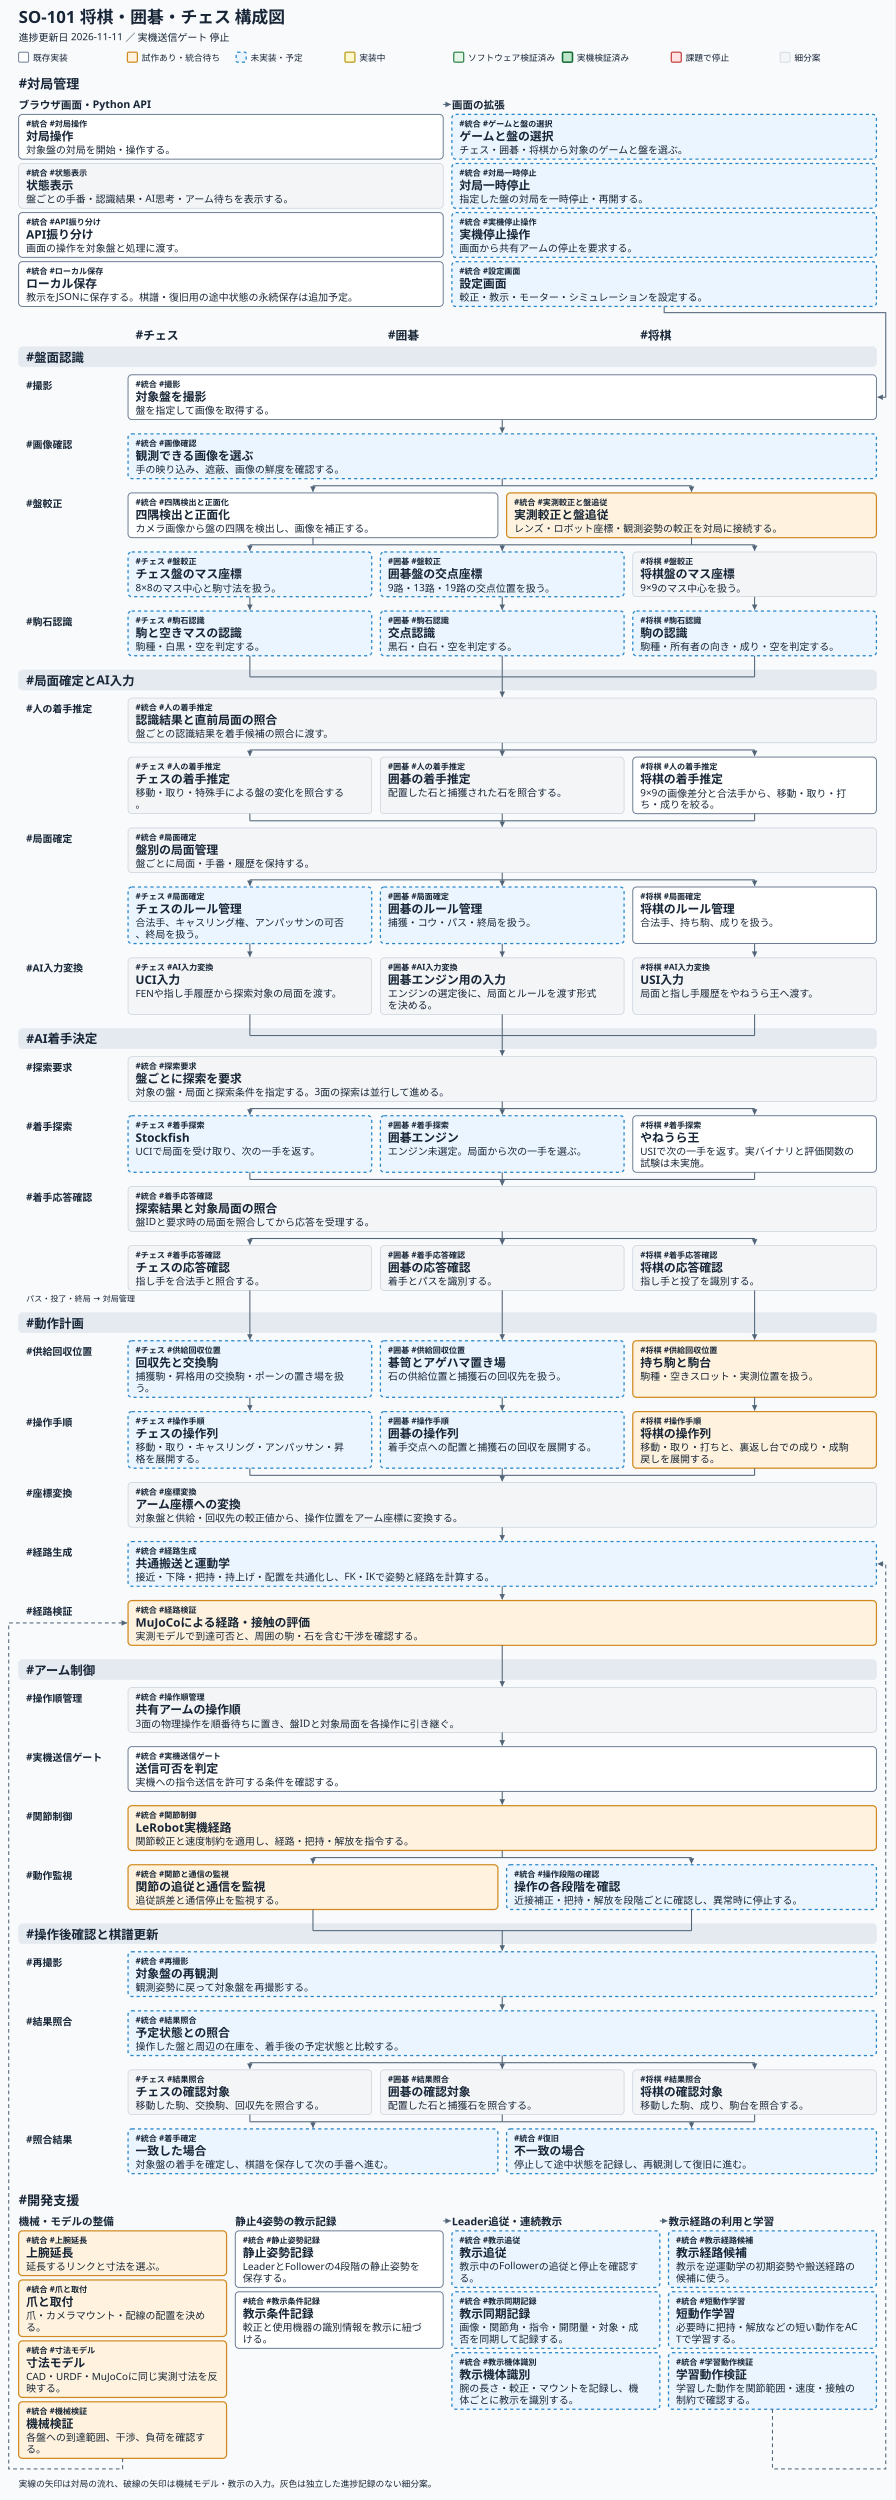
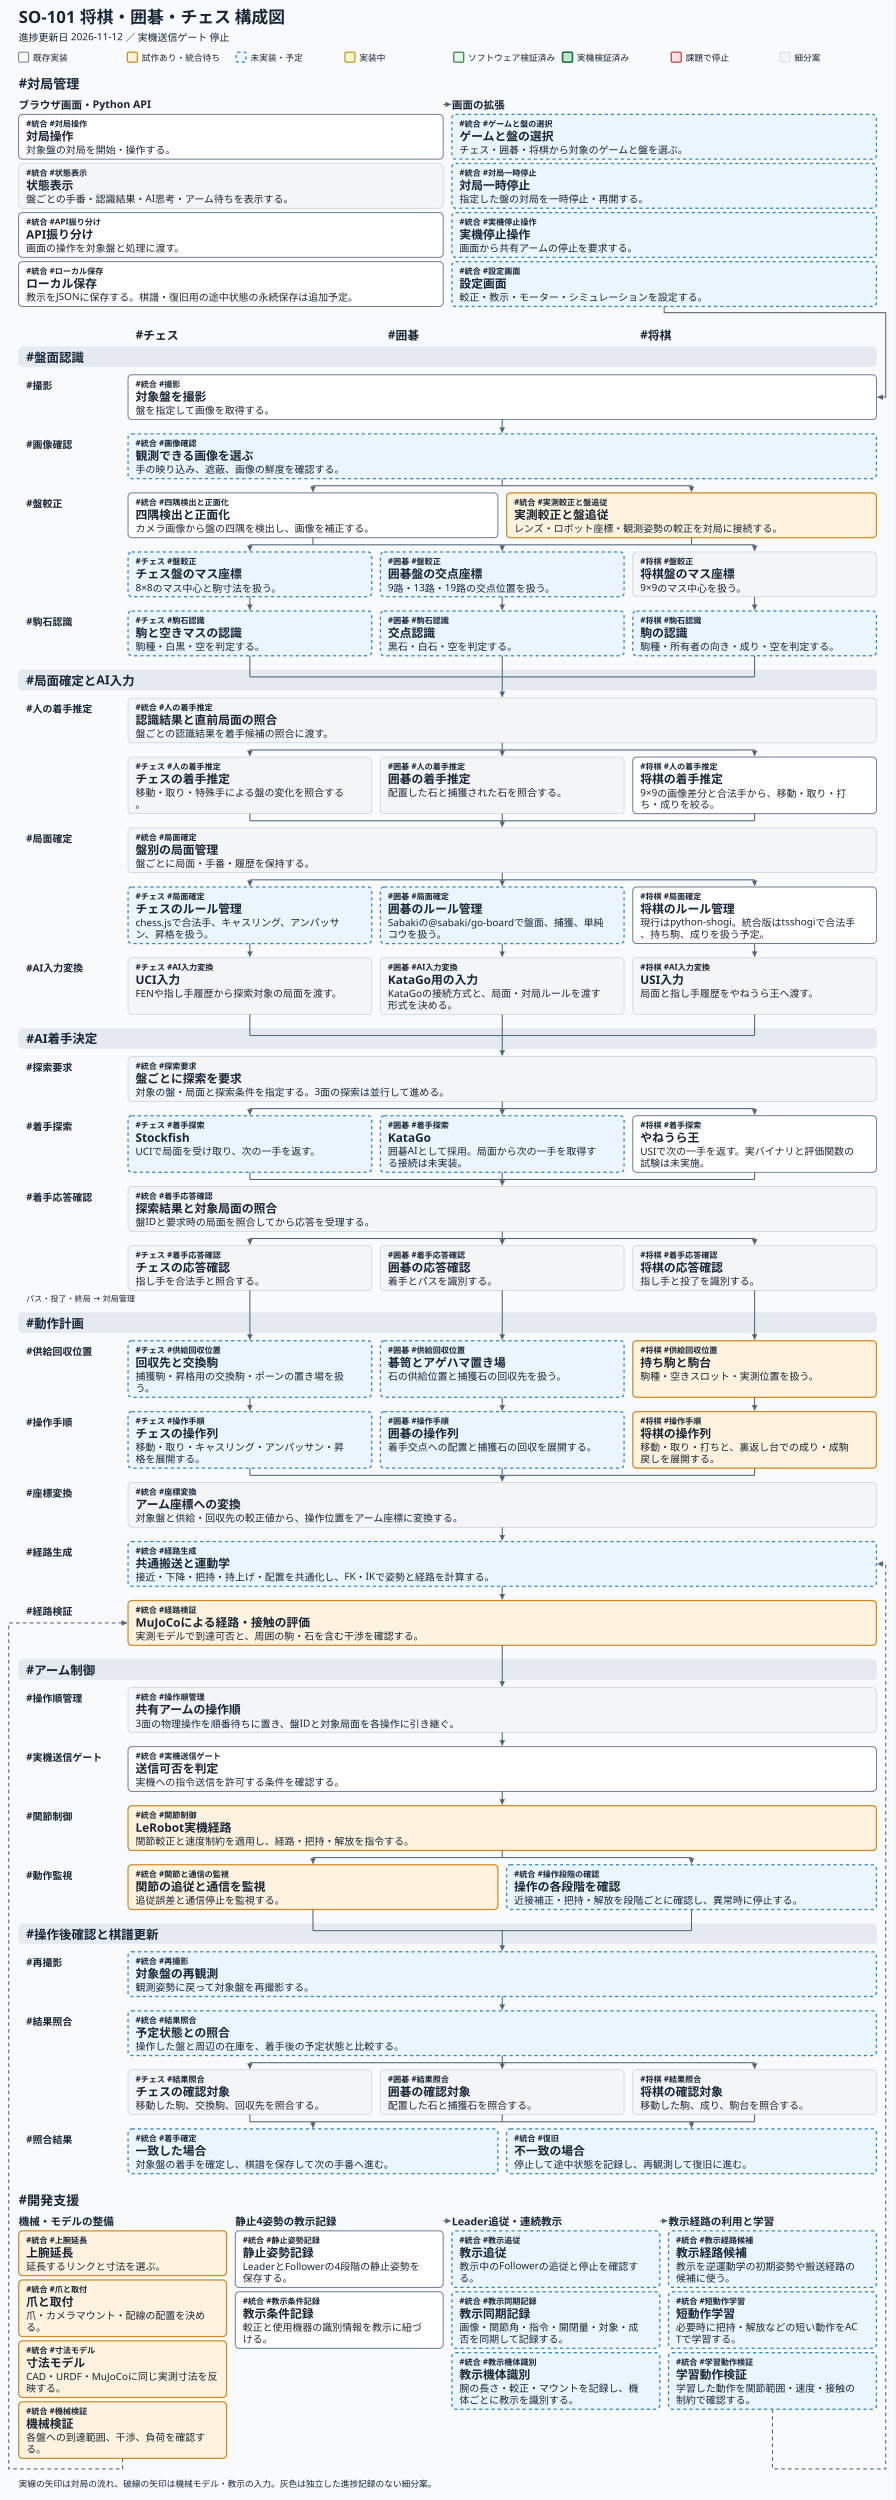
<svg xmlns="http://www.w3.org/2000/svg" viewBox="0 0 1440 4022" role="img" aria-labelledby="diagram-title">
  <rect width="1440" height="4022" fill="#f8fafc" />
  <defs>
    <marker id="arrow" viewBox="0 0 8 8" refX="7.5" refY="4" markerWidth="9" markerHeight="9" orient="auto" markerUnits="userSpaceOnUse">
      <path d="M 0 0 L 8 4 L 0 8 Z" fill="#526578" />
    </marker>
  </defs>
  <g font-family="sans-serif" fill="#172536">
    <text x="30" y="37" font-size="27" font-weight="700">SO-101 将棋・囲碁・チェス 構成図</text>
-     <text x="30" y="66" font-size="16" font-weight="400">進捗更新日 2026-11-11 ／ 実機送信ゲート 停止</text>
+     <text x="30" y="66" font-size="16" font-weight="400">進捗更新日 2026-11-12 ／ 実機送信ゲート 停止</text>
    <rect x="30" y="84" width="16" height="16" rx="2" fill="#ffffff" stroke="#64748b" stroke-width="1.5" />
    <text x="53" y="98" font-size="14" font-weight="400">既存実装</text>
    <rect x="205" y="84" width="16" height="16" rx="2" fill="#fff3df" stroke="#d18a21" stroke-width="2" />
    <text x="228" y="98" font-size="14" font-weight="400">試作あり・統合待ち</text>
    <rect x="380" y="84" width="16" height="16" rx="2" fill="#eaf5ff" stroke="#2684c7" stroke-width="2" stroke-dasharray="5 5" />
    <text x="403" y="98" font-size="14" font-weight="400">未実装・予定</text>
    <rect x="555" y="84" width="16" height="16" rx="2" fill="#fff8cc" stroke="#b89b18" stroke-width="2" />
    <text x="578" y="98" font-size="14" font-weight="400">実装中</text>
    <rect x="730" y="84" width="16" height="16" rx="2" fill="#e3f6e8" stroke="#33844a" stroke-width="2" />
    <text x="753" y="98" font-size="14" font-weight="400">ソフトウェア検証済み</text>
    <rect x="905" y="84" width="16" height="16" rx="2" fill="#bce8c9" stroke="#146b36" stroke-width="2.5" />
    <text x="928" y="98" font-size="14" font-weight="400">実機検証済み</text>
    <rect x="1080" y="84" width="16" height="16" rx="2" fill="#ffe2e2" stroke="#c34141" stroke-width="2" />
    <text x="1103" y="98" font-size="14" font-weight="400">課題で停止</text>
    <rect x="1255" y="84" width="16" height="16" rx="2" fill="#f3f5f7" stroke="#c2ccd6" stroke-width="1" />
    <text x="1278" y="98" font-size="14" font-weight="400">細分案</text>
    <text x="30" y="141" font-size="21" font-weight="700">#対局管理</text>
    <text x="30.0" y="175" font-size="17" font-weight="650">ブラウザ画面・Python API</text>
    <g data-tags="#統合 #対局管理 #対局操作" data-status="implemented">
      <rect x="30.0" y="184" width="683.0" height="72" rx="6" fill="#ffffff" stroke="#64748b" stroke-width="1.5" />
      <text x="42.0" y="203" font-size="13" font-weight="600">#統合 #対局操作</text>
      <text x="42.0" y="226" font-size="19" font-weight="600">対局操作</text>
      <text x="42.0" y="247" font-size="16" font-weight="400">対象盤の対局を開始・操作する。</text>
    </g>
    <g data-tags="#統合 #対局管理 #状態表示" data-status="review">
      <rect x="30.0" y="263" width="683.0" height="72" rx="6" fill="#f3f5f7" stroke="#c2ccd6" stroke-width="1" />
      <text x="42.0" y="282" font-size="13" font-weight="600">#統合 #状態表示</text>
      <text x="42.0" y="305" font-size="19" font-weight="600">状態表示</text>
      <text x="42.0" y="326" font-size="16" font-weight="400">盤ごとの手番・認識結果・AI思考・アーム待ちを表示する。</text>
    </g>
    <g data-tags="#統合 #対局管理 #API振り分け" data-status="implemented">
      <rect x="30.0" y="342" width="683.0" height="72" rx="6" fill="#ffffff" stroke="#64748b" stroke-width="1.5" />
      <text x="42.0" y="361" font-size="13" font-weight="600">#統合 #API振り分け</text>
      <text x="42.0" y="384" font-size="19" font-weight="600">API振り分け</text>
      <text x="42.0" y="405" font-size="16" font-weight="400">画面の操作を対象盤と処理に渡す。</text>
    </g>
    <g data-tags="#統合 #対局管理 #ローカル保存" data-status="implemented">
      <rect x="30.0" y="421" width="683.0" height="72" rx="6" fill="#ffffff" stroke="#64748b" stroke-width="1.5" />
      <text x="42.0" y="440" font-size="13" font-weight="600">#統合 #ローカル保存</text>
      <text x="42.0" y="463" font-size="19" font-weight="600">ローカル保存</text>
      <text x="42.0" y="484" font-size="16" font-weight="400">教示をJSONに保存する。棋譜・復旧用の途中状態の永続保存は追加予定。</text>
    </g>
    <text x="727.0" y="175" font-size="17" font-weight="650">画面の拡張</text>
    <g data-tags="#統合 #対局管理 #ゲームと盤の選択" data-status="planned">
      <rect x="727.0" y="184" width="683.0" height="72" rx="6" fill="#eaf5ff" stroke="#2684c7" stroke-width="2" stroke-dasharray="5 5" />
      <text x="739.0" y="203" font-size="13" font-weight="600">#統合 #ゲームと盤の選択</text>
      <text x="739.0" y="226" font-size="19" font-weight="600">ゲームと盤の選択</text>
      <text x="739.0" y="247" font-size="16" font-weight="400">チェス・囲碁・将棋から対象のゲームと盤を選ぶ。</text>
    </g>
    <g data-tags="#統合 #対局管理 #対局一時停止" data-status="planned">
      <rect x="727.0" y="263" width="683.0" height="72" rx="6" fill="#eaf5ff" stroke="#2684c7" stroke-width="2" stroke-dasharray="5 5" />
      <text x="739.0" y="282" font-size="13" font-weight="600">#統合 #対局一時停止</text>
      <text x="739.0" y="305" font-size="19" font-weight="600">対局一時停止</text>
      <text x="739.0" y="326" font-size="16" font-weight="400">指定した盤の対局を一時停止・再開する。</text>
    </g>
    <g data-tags="#統合 #対局管理 #実機停止操作" data-status="planned">
      <rect x="727.0" y="342" width="683.0" height="72" rx="6" fill="#eaf5ff" stroke="#2684c7" stroke-width="2" stroke-dasharray="5 5" />
      <text x="739.0" y="361" font-size="13" font-weight="600">#統合 #実機停止操作</text>
      <text x="739.0" y="384" font-size="19" font-weight="600">実機停止操作</text>
      <text x="739.0" y="405" font-size="16" font-weight="400">画面から共有アームの停止を要求する。</text>
    </g>
    <g data-tags="#統合 #対局管理 #設定画面" data-status="planned">
      <rect x="727.0" y="421" width="683.0" height="72" rx="6" fill="#eaf5ff" stroke="#2684c7" stroke-width="2" stroke-dasharray="5 5" />
      <text x="739.0" y="440" font-size="13" font-weight="600">#統合 #設定画面</text>
      <text x="739.0" y="463" font-size="19" font-weight="600">設定画面</text>
      <text x="739.0" y="484" font-size="16" font-weight="400">較正・教示・モーター・シミュレーションを設定する。</text>
    </g>
    <text x="218.0" y="545" font-size="19" font-weight="700">#チェス</text>
    <text x="624.0" y="545" font-size="19" font-weight="700">#囲碁</text>
    <text x="1030.0" y="545" font-size="19" font-weight="700">#将棋</text>
    <rect x="30" y="558" width="1380" height="32" rx="6" fill="#e4eaf0" stroke="#e4eaf0" stroke-width="1" />
    <text x="42" y="581" font-size="20" font-weight="700">#盤面認識</text>
    <text x="42" y="625" font-size="16" font-weight="600">#撮影</text>
    <g data-tags="#統合 #盤面認識 #撮影" data-status="implemented">
      <rect x="206.0" y="603" width="1204.0" height="72" rx="6" fill="#ffffff" stroke="#64748b" stroke-width="1.5" />
      <text x="218.0" y="622" font-size="13" font-weight="600">#統合 #撮影</text>
      <text x="218.0" y="645" font-size="19" font-weight="600">対象盤を撮影</text>
      <text x="218.0" y="666" font-size="16" font-weight="400">盤を指定して画像を取得する。</text>
    </g>
    <text x="42" y="720" font-size="16" font-weight="600">#画像確認</text>
    <g data-tags="#統合 #盤面認識 #画像確認" data-status="planned">
      <rect x="206.0" y="698" width="1204.0" height="72" rx="6" fill="#eaf5ff" stroke="#2684c7" stroke-width="2" stroke-dasharray="5 5" />
      <text x="218.0" y="717" font-size="13" font-weight="600">#統合 #画像確認</text>
      <text x="218.0" y="740" font-size="19" font-weight="600">観測できる画像を選ぶ</text>
      <text x="218.0" y="761" font-size="16" font-weight="400">手の映り込み、遮蔽、画像の鮮度を確認する。</text>
    </g>
    <text x="42" y="815" font-size="16" font-weight="600">#盤較正</text>
    <g data-tags="#統合 #盤面認識 #四隅検出と正面化" data-status="implemented">
      <rect x="206.0" y="793" width="595.0" height="72" rx="6" fill="#ffffff" stroke="#64748b" stroke-width="1.5" />
      <text x="218.0" y="812" font-size="13" font-weight="600">#統合 #四隅検出と正面化</text>
      <text x="218.0" y="835" font-size="19" font-weight="600">四隅検出と正面化</text>
      <text x="218.0" y="856" font-size="16" font-weight="400">カメラ画像から盤の四隅を検出し、画像を補正する。</text>
    </g>
    <g data-tags="#統合 #盤面認識 #実測較正と盤追従" data-status="prototype_unintegrated">
      <rect x="815.0" y="793" width="595.0" height="72" rx="6" fill="#fff3df" stroke="#d18a21" stroke-width="2" />
      <text x="827.0" y="812" font-size="13" font-weight="600">#統合 #実測較正と盤追従</text>
      <text x="827.0" y="835" font-size="19" font-weight="600">実測較正と盤追従</text>
      <text x="827.0" y="856" font-size="16" font-weight="400">レンズ・ロボット座標・観測姿勢の較正を対局に接続する。</text>
    </g>
    <g data-tags="#チェス #盤面認識 #盤較正" data-status="planned">
      <rect x="206.0" y="888" width="392.0" height="72" rx="6" fill="#eaf5ff" stroke="#2684c7" stroke-width="2" stroke-dasharray="5 5" />
      <text x="218.0" y="907" font-size="13" font-weight="600">#チェス #盤較正</text>
      <text x="218.0" y="930" font-size="19" font-weight="600">チェス盤のマス座標</text>
      <text x="218.0" y="951" font-size="16" font-weight="400">8×8のマス中心と駒寸法を扱う。</text>
    </g>
    <g data-tags="#囲碁 #盤面認識 #盤較正" data-status="planned">
      <rect x="612.0" y="888" width="392.0" height="72" rx="6" fill="#eaf5ff" stroke="#2684c7" stroke-width="2" stroke-dasharray="5 5" />
      <text x="624.0" y="907" font-size="13" font-weight="600">#囲碁 #盤較正</text>
      <text x="624.0" y="930" font-size="19" font-weight="600">囲碁盤の交点座標</text>
      <text x="624.0" y="951" font-size="16" font-weight="400">9路・13路・19路の交点位置を扱う。</text>
    </g>
    <g data-tags="#将棋 #盤面認識 #盤較正" data-status="review">
      <rect x="1018.0" y="888" width="392.0" height="72" rx="6" fill="#f3f5f7" stroke="#c2ccd6" stroke-width="1" />
      <text x="1030.0" y="907" font-size="13" font-weight="600">#将棋 #盤較正</text>
      <text x="1030.0" y="930" font-size="19" font-weight="600">将棋盤のマス座標</text>
      <text x="1030.0" y="951" font-size="16" font-weight="400">9×9のマス中心を扱う。</text>
    </g>
    <text x="42" y="1005" font-size="16" font-weight="600">#駒石認識</text>
    <g data-tags="#チェス #盤面認識 #駒石認識" data-status="planned">
      <rect x="206.0" y="983" width="392.0" height="72" rx="6" fill="#eaf5ff" stroke="#2684c7" stroke-width="2" stroke-dasharray="5 5" />
      <text x="218.0" y="1002" font-size="13" font-weight="600">#チェス #駒石認識</text>
      <text x="218.0" y="1025" font-size="19" font-weight="600">駒と空きマスの認識</text>
      <text x="218.0" y="1046" font-size="16" font-weight="400">駒種・白黒・空を判定する。</text>
    </g>
    <g data-tags="#囲碁 #盤面認識 #駒石認識" data-status="planned">
      <rect x="612.0" y="983" width="392.0" height="72" rx="6" fill="#eaf5ff" stroke="#2684c7" stroke-width="2" stroke-dasharray="5 5" />
      <text x="624.0" y="1002" font-size="13" font-weight="600">#囲碁 #駒石認識</text>
      <text x="624.0" y="1025" font-size="19" font-weight="600">交点認識</text>
      <text x="624.0" y="1046" font-size="16" font-weight="400">黒石・白石・空を判定する。</text>
    </g>
    <g data-tags="#将棋 #盤面認識 #駒石認識" data-status="planned">
      <rect x="1018.0" y="983" width="392.0" height="72" rx="6" fill="#eaf5ff" stroke="#2684c7" stroke-width="2" stroke-dasharray="5 5" />
      <text x="1030.0" y="1002" font-size="13" font-weight="600">#将棋 #駒石認識</text>
      <text x="1030.0" y="1025" font-size="19" font-weight="600">駒の認識</text>
      <text x="1030.0" y="1046" font-size="16" font-weight="400">駒種・所有者の向き・成り・空を判定する。</text>
    </g>
    <rect x="30" y="1078" width="1380" height="32" rx="6" fill="#e4eaf0" stroke="#e4eaf0" stroke-width="1" />
    <text x="42" y="1101" font-size="20" font-weight="700">#局面確定とAI入力</text>
    <text x="42" y="1145" font-size="16" font-weight="600">#人の着手推定</text>
    <g data-tags="#統合 #局面確定とAI入力 #人の着手推定" data-status="review">
      <rect x="206.0" y="1123" width="1204.0" height="72" rx="6" fill="#f3f5f7" stroke="#c2ccd6" stroke-width="1" />
      <text x="218.0" y="1142" font-size="13" font-weight="600">#統合 #人の着手推定</text>
      <text x="218.0" y="1165" font-size="19" font-weight="600">認識結果と直前局面の照合</text>
      <text x="218.0" y="1186" font-size="16" font-weight="400">盤ごとの認識結果を着手候補の照合に渡す。</text>
    </g>
    <g data-tags="#チェス #局面確定とAI入力 #人の着手推定" data-status="review">
      <rect x="206.0" y="1218" width="392.0" height="91" rx="6" fill="#f3f5f7" stroke="#c2ccd6" stroke-width="1" />
      <text x="218.0" y="1237" font-size="13" font-weight="600">#チェス #人の着手推定</text>
      <text x="218.0" y="1260" font-size="19" font-weight="600">チェスの着手推定</text>
      <text x="218.0" y="1281" font-size="16" font-weight="400">移動・取り・特殊手による盤の変化を照合する</text>
      <text x="218.0" y="1300" font-size="16" font-weight="400">。</text>
    </g>
    <g data-tags="#囲碁 #局面確定とAI入力 #人の着手推定" data-status="review">
      <rect x="612.0" y="1218" width="392.0" height="91" rx="6" fill="#f3f5f7" stroke="#c2ccd6" stroke-width="1" />
      <text x="624.0" y="1237" font-size="13" font-weight="600">#囲碁 #人の着手推定</text>
      <text x="624.0" y="1260" font-size="19" font-weight="600">囲碁の着手推定</text>
      <text x="624.0" y="1281" font-size="16" font-weight="400">配置した石と捕獲された石を照合する。</text>
    </g>
    <g data-tags="#将棋 #局面確定とAI入力 #人の着手推定" data-status="implemented">
      <rect x="1018.0" y="1218" width="392.0" height="91" rx="6" fill="#ffffff" stroke="#64748b" stroke-width="1.5" />
      <text x="1030.0" y="1237" font-size="13" font-weight="600">#将棋 #人の着手推定</text>
      <text x="1030.0" y="1260" font-size="19" font-weight="600">将棋の着手推定</text>
      <text x="1030.0" y="1281" font-size="16" font-weight="400">9×9の画像差分と合法手から、移動・取り・打</text>
      <text x="1030.0" y="1300" font-size="16" font-weight="400">ち・成りを絞る。</text>
    </g>
    <text x="42" y="1354" font-size="16" font-weight="600">#局面確定</text>
    <g data-tags="#統合 #局面確定とAI入力 #局面確定" data-status="review">
      <rect x="206.0" y="1332" width="1204.0" height="72" rx="6" fill="#f3f5f7" stroke="#c2ccd6" stroke-width="1" />
      <text x="218.0" y="1351" font-size="13" font-weight="600">#統合 #局面確定</text>
      <text x="218.0" y="1374" font-size="19" font-weight="600">盤別の局面管理</text>
      <text x="218.0" y="1395" font-size="16" font-weight="400">盤ごとに局面・手番・履歴を保持する。</text>
    </g>
    <g data-tags="#チェス #局面確定とAI入力 #局面確定" data-status="planned">
      <rect x="206.0" y="1427" width="392.0" height="91" rx="6" fill="#eaf5ff" stroke="#2684c7" stroke-width="2" stroke-dasharray="5 5" />
      <text x="218.0" y="1446" font-size="13" font-weight="600">#チェス #局面確定</text>
      <text x="218.0" y="1469" font-size="19" font-weight="600">チェスのルール管理</text>
-       <text x="218.0" y="1490" font-size="16" font-weight="400">合法手、キャスリング権、アンパッサンの可否</text>
-       <text x="218.0" y="1509" font-size="16" font-weight="400">、終局を扱う。</text>
+       <text x="218.0" y="1490" font-size="16" font-weight="400">chess.jsで合法手、キャスリング、アンパッサ</text>
+       <text x="218.0" y="1509" font-size="16" font-weight="400">ン、昇格を扱う。</text>
    </g>
    <g data-tags="#囲碁 #局面確定とAI入力 #局面確定" data-status="planned">
      <rect x="612.0" y="1427" width="392.0" height="91" rx="6" fill="#eaf5ff" stroke="#2684c7" stroke-width="2" stroke-dasharray="5 5" />
      <text x="624.0" y="1446" font-size="13" font-weight="600">#囲碁 #局面確定</text>
      <text x="624.0" y="1469" font-size="19" font-weight="600">囲碁のルール管理</text>
-       <text x="624.0" y="1490" font-size="16" font-weight="400">捕獲・コウ・パス・終局を扱う。</text>
+       <text x="624.0" y="1490" font-size="16" font-weight="400">Sabakiの@sabaki/go-boardで盤面、捕獲、単純</text>
+       <text x="624.0" y="1509" font-size="16" font-weight="400">コウを扱う。</text>
    </g>
    <g data-tags="#将棋 #局面確定とAI入力 #局面確定" data-status="implemented">
      <rect x="1018.0" y="1427" width="392.0" height="91" rx="6" fill="#ffffff" stroke="#64748b" stroke-width="1.5" />
      <text x="1030.0" y="1446" font-size="13" font-weight="600">#将棋 #局面確定</text>
      <text x="1030.0" y="1469" font-size="19" font-weight="600">将棋のルール管理</text>
-       <text x="1030.0" y="1490" font-size="16" font-weight="400">合法手、持ち駒、成りを扱う。</text>
+       <text x="1030.0" y="1490" font-size="16" font-weight="400">現行はpython-shogi。統合版はtsshogiで合法手</text>
+       <text x="1030.0" y="1509" font-size="16" font-weight="400">、持ち駒、成りを扱う予定。</text>
    </g>
    <text x="42" y="1563" font-size="16" font-weight="600">#AI入力変換</text>
    <g data-tags="#チェス #局面確定とAI入力 #AI入力変換" data-status="review">
      <rect x="206.0" y="1541" width="392.0" height="91" rx="6" fill="#f3f5f7" stroke="#c2ccd6" stroke-width="1" />
      <text x="218.0" y="1560" font-size="13" font-weight="600">#チェス #AI入力変換</text>
      <text x="218.0" y="1583" font-size="19" font-weight="600">UCI入力</text>
      <text x="218.0" y="1604" font-size="16" font-weight="400">FENや指し手履歴から探索対象の局面を渡す。</text>
    </g>
    <g data-tags="#囲碁 #局面確定とAI入力 #AI入力変換" data-status="review">
      <rect x="612.0" y="1541" width="392.0" height="91" rx="6" fill="#f3f5f7" stroke="#c2ccd6" stroke-width="1" />
      <text x="624.0" y="1560" font-size="13" font-weight="600">#囲碁 #AI入力変換</text>
-       <text x="624.0" y="1583" font-size="19" font-weight="600">囲碁エンジン用の入力</text>
-       <text x="624.0" y="1604" font-size="16" font-weight="400">エンジンの選定後に、局面とルールを渡す形式</text>
-       <text x="624.0" y="1623" font-size="16" font-weight="400">を決める。</text>
+       <text x="624.0" y="1583" font-size="19" font-weight="600">KataGo用の入力</text>
+       <text x="624.0" y="1604" font-size="16" font-weight="400">KataGoの接続方式と、局面・対局ルールを渡す</text>
+       <text x="624.0" y="1623" font-size="16" font-weight="400">形式を決める。</text>
    </g>
    <g data-tags="#将棋 #局面確定とAI入力 #AI入力変換" data-status="review">
      <rect x="1018.0" y="1541" width="392.0" height="91" rx="6" fill="#f3f5f7" stroke="#c2ccd6" stroke-width="1" />
      <text x="1030.0" y="1560" font-size="13" font-weight="600">#将棋 #AI入力変換</text>
      <text x="1030.0" y="1583" font-size="19" font-weight="600">USI入力</text>
      <text x="1030.0" y="1604" font-size="16" font-weight="400">局面と指し手履歴をやねうら王へ渡す。</text>
    </g>
    <rect x="30" y="1655" width="1380" height="32" rx="6" fill="#e4eaf0" stroke="#e4eaf0" stroke-width="1" />
    <text x="42" y="1678" font-size="20" font-weight="700">#AI着手決定</text>
    <text x="42" y="1722" font-size="16" font-weight="600">#探索要求</text>
    <g data-tags="#統合 #AI着手決定 #探索要求" data-status="review">
      <rect x="206.0" y="1700" width="1204.0" height="72" rx="6" fill="#f3f5f7" stroke="#c2ccd6" stroke-width="1" />
      <text x="218.0" y="1719" font-size="13" font-weight="600">#統合 #探索要求</text>
      <text x="218.0" y="1742" font-size="19" font-weight="600">盤ごとに探索を要求</text>
      <text x="218.0" y="1763" font-size="16" font-weight="400">対象の盤・局面と探索条件を指定する。3面の探索は並行して進める。</text>
    </g>
    <text x="42" y="1817" font-size="16" font-weight="600">#着手探索</text>
    <g data-tags="#チェス #AI着手決定 #着手探索" data-status="planned">
      <rect x="206.0" y="1795" width="392.0" height="91" rx="6" fill="#eaf5ff" stroke="#2684c7" stroke-width="2" stroke-dasharray="5 5" />
      <text x="218.0" y="1814" font-size="13" font-weight="600">#チェス #着手探索</text>
      <text x="218.0" y="1837" font-size="19" font-weight="600">Stockfish</text>
      <text x="218.0" y="1858" font-size="16" font-weight="400">UCIで局面を受け取り、次の一手を返す。</text>
    </g>
    <g data-tags="#囲碁 #AI着手決定 #着手探索" data-status="planned">
      <rect x="612.0" y="1795" width="392.0" height="91" rx="6" fill="#eaf5ff" stroke="#2684c7" stroke-width="2" stroke-dasharray="5 5" />
      <text x="624.0" y="1814" font-size="13" font-weight="600">#囲碁 #着手探索</text>
-       <text x="624.0" y="1837" font-size="19" font-weight="600">囲碁エンジン</text>
-       <text x="624.0" y="1858" font-size="16" font-weight="400">エンジン未選定。局面から次の一手を選ぶ。</text>
+       <text x="624.0" y="1837" font-size="19" font-weight="600">KataGo</text>
+       <text x="624.0" y="1858" font-size="16" font-weight="400">囲碁AIとして採用。局面から次の一手を取得す</text>
+       <text x="624.0" y="1877" font-size="16" font-weight="400">る接続は未実装。</text>
    </g>
    <g data-tags="#将棋 #AI着手決定 #着手探索" data-status="implemented">
      <rect x="1018.0" y="1795" width="392.0" height="91" rx="6" fill="#ffffff" stroke="#64748b" stroke-width="1.5" />
      <text x="1030.0" y="1814" font-size="13" font-weight="600">#将棋 #着手探索</text>
      <text x="1030.0" y="1837" font-size="19" font-weight="600">やねうら王</text>
      <text x="1030.0" y="1858" font-size="16" font-weight="400">USIで次の一手を返す。実バイナリと評価関数の</text>
      <text x="1030.0" y="1877" font-size="16" font-weight="400">試験は未実施。</text>
    </g>
    <text x="42" y="1931" font-size="16" font-weight="600">#着手応答確認</text>
    <g data-tags="#統合 #AI着手決定 #着手応答確認" data-status="review">
      <rect x="206.0" y="1909" width="1204.0" height="72" rx="6" fill="#f3f5f7" stroke="#c2ccd6" stroke-width="1" />
      <text x="218.0" y="1928" font-size="13" font-weight="600">#統合 #着手応答確認</text>
      <text x="218.0" y="1951" font-size="19" font-weight="600">探索結果と対象局面の照合</text>
      <text x="218.0" y="1972" font-size="16" font-weight="400">盤IDと要求時の局面を照合してから応答を受理する。</text>
    </g>
    <g data-tags="#チェス #AI着手決定 #着手応答確認" data-status="review">
      <rect x="206.0" y="2004" width="392.0" height="72" rx="6" fill="#f3f5f7" stroke="#c2ccd6" stroke-width="1" />
      <text x="218.0" y="2023" font-size="13" font-weight="600">#チェス #着手応答確認</text>
      <text x="218.0" y="2046" font-size="19" font-weight="600">チェスの応答確認</text>
      <text x="218.0" y="2067" font-size="16" font-weight="400">指し手を合法手と照合する。</text>
    </g>
    <g data-tags="#囲碁 #AI着手決定 #着手応答確認" data-status="review">
      <rect x="612.0" y="2004" width="392.0" height="72" rx="6" fill="#f3f5f7" stroke="#c2ccd6" stroke-width="1" />
      <text x="624.0" y="2023" font-size="13" font-weight="600">#囲碁 #着手応答確認</text>
      <text x="624.0" y="2046" font-size="19" font-weight="600">囲碁の応答確認</text>
      <text x="624.0" y="2067" font-size="16" font-weight="400">着手とパスを識別する。</text>
    </g>
    <g data-tags="#将棋 #AI着手決定 #着手応答確認" data-status="review">
      <rect x="1018.0" y="2004" width="392.0" height="72" rx="6" fill="#f3f5f7" stroke="#c2ccd6" stroke-width="1" />
      <text x="1030.0" y="2023" font-size="13" font-weight="600">#将棋 #着手応答確認</text>
      <text x="1030.0" y="2046" font-size="19" font-weight="600">将棋の応答確認</text>
      <text x="1030.0" y="2067" font-size="16" font-weight="400">指し手と投了を識別する。</text>
    </g>
    <text x="42" y="2094" font-size="13" font-weight="400">パス・投了・終局 → 対局管理</text>
    <rect x="30" y="2112" width="1380" height="32" rx="6" fill="#e4eaf0" stroke="#e4eaf0" stroke-width="1" />
    <text x="42" y="2135" font-size="20" font-weight="700">#動作計画</text>
    <text x="42" y="2179" font-size="16" font-weight="600">#供給回収位置</text>
    <g data-tags="#チェス #動作計画 #供給回収位置" data-status="planned">
      <rect x="206.0" y="2157" width="392.0" height="91" rx="6" fill="#eaf5ff" stroke="#2684c7" stroke-width="2" stroke-dasharray="5 5" />
      <text x="218.0" y="2176" font-size="13" font-weight="600">#チェス #供給回収位置</text>
      <text x="218.0" y="2199" font-size="19" font-weight="600">回収先と交換駒</text>
      <text x="218.0" y="2220" font-size="16" font-weight="400">捕獲駒・昇格用の交換駒・ポーンの置き場を扱</text>
      <text x="218.0" y="2239" font-size="16" font-weight="400">う。</text>
    </g>
    <g data-tags="#囲碁 #動作計画 #供給回収位置" data-status="planned">
      <rect x="612.0" y="2157" width="392.0" height="91" rx="6" fill="#eaf5ff" stroke="#2684c7" stroke-width="2" stroke-dasharray="5 5" />
      <text x="624.0" y="2176" font-size="13" font-weight="600">#囲碁 #供給回収位置</text>
      <text x="624.0" y="2199" font-size="19" font-weight="600">碁笥とアゲハマ置き場</text>
      <text x="624.0" y="2220" font-size="16" font-weight="400">石の供給位置と捕獲石の回収先を扱う。</text>
    </g>
    <g data-tags="#将棋 #動作計画 #供給回収位置" data-status="prototype_unintegrated">
      <rect x="1018.0" y="2157" width="392.0" height="91" rx="6" fill="#fff3df" stroke="#d18a21" stroke-width="2" />
      <text x="1030.0" y="2176" font-size="13" font-weight="600">#将棋 #供給回収位置</text>
      <text x="1030.0" y="2199" font-size="19" font-weight="600">持ち駒と駒台</text>
      <text x="1030.0" y="2220" font-size="16" font-weight="400">駒種・空きスロット・実測位置を扱う。</text>
    </g>
    <text x="42" y="2293" font-size="16" font-weight="600">#操作手順</text>
    <g data-tags="#チェス #動作計画 #操作手順" data-status="planned">
      <rect x="206.0" y="2271" width="392.0" height="91" rx="6" fill="#eaf5ff" stroke="#2684c7" stroke-width="2" stroke-dasharray="5 5" />
      <text x="218.0" y="2290" font-size="13" font-weight="600">#チェス #操作手順</text>
      <text x="218.0" y="2313" font-size="19" font-weight="600">チェスの操作列</text>
      <text x="218.0" y="2334" font-size="16" font-weight="400">移動・取り・キャスリング・アンパッサン・昇</text>
      <text x="218.0" y="2353" font-size="16" font-weight="400">格を展開する。</text>
    </g>
    <g data-tags="#囲碁 #動作計画 #操作手順" data-status="planned">
      <rect x="612.0" y="2271" width="392.0" height="91" rx="6" fill="#eaf5ff" stroke="#2684c7" stroke-width="2" stroke-dasharray="5 5" />
      <text x="624.0" y="2290" font-size="13" font-weight="600">#囲碁 #操作手順</text>
      <text x="624.0" y="2313" font-size="19" font-weight="600">囲碁の操作列</text>
      <text x="624.0" y="2334" font-size="16" font-weight="400">着手交点への配置と捕獲石の回収を展開する。</text>
    </g>
    <g data-tags="#将棋 #動作計画 #操作手順" data-status="prototype_unintegrated">
      <rect x="1018.0" y="2271" width="392.0" height="91" rx="6" fill="#fff3df" stroke="#d18a21" stroke-width="2" />
      <text x="1030.0" y="2290" font-size="13" font-weight="600">#将棋 #操作手順</text>
      <text x="1030.0" y="2313" font-size="19" font-weight="600">将棋の操作列</text>
      <text x="1030.0" y="2334" font-size="16" font-weight="400">移動・取り・打ちと、裏返し台での成り・成駒</text>
      <text x="1030.0" y="2353" font-size="16" font-weight="400">戻しを展開する。</text>
    </g>
    <text x="42" y="2407" font-size="16" font-weight="600">#座標変換</text>
    <g data-tags="#統合 #動作計画 #座標変換" data-status="review">
      <rect x="206.0" y="2385" width="1204.0" height="72" rx="6" fill="#f3f5f7" stroke="#c2ccd6" stroke-width="1" />
      <text x="218.0" y="2404" font-size="13" font-weight="600">#統合 #座標変換</text>
      <text x="218.0" y="2427" font-size="19" font-weight="600">アーム座標への変換</text>
      <text x="218.0" y="2448" font-size="16" font-weight="400">対象盤と供給・回収先の較正値から、操作位置をアーム座標に変換する。</text>
    </g>
    <text x="42" y="2502" font-size="16" font-weight="600">#経路生成</text>
    <g data-tags="#統合 #動作計画 #経路生成" data-status="planned">
      <rect x="206.0" y="2480" width="1204.0" height="72" rx="6" fill="#eaf5ff" stroke="#2684c7" stroke-width="2" stroke-dasharray="5 5" />
      <text x="218.0" y="2499" font-size="13" font-weight="600">#統合 #経路生成</text>
      <text x="218.0" y="2522" font-size="19" font-weight="600">共通搬送と運動学</text>
      <text x="218.0" y="2543" font-size="16" font-weight="400">接近・下降・把持・持上げ・配置を共通化し、FK・IKで姿勢と経路を計算する。</text>
    </g>
    <text x="42" y="2597" font-size="16" font-weight="600">#経路検証</text>
    <g data-tags="#統合 #動作計画 #経路検証" data-status="prototype_unintegrated">
      <rect x="206.0" y="2575" width="1204.0" height="72" rx="6" fill="#fff3df" stroke="#d18a21" stroke-width="2" />
      <text x="218.0" y="2594" font-size="13" font-weight="600">#統合 #経路検証</text>
      <text x="218.0" y="2617" font-size="19" font-weight="600">MuJoCoによる経路・接触の評価</text>
      <text x="218.0" y="2638" font-size="16" font-weight="400">実測モデルで到達可否と、周囲の駒・石を含む干渉を確認する。</text>
    </g>
    <rect x="30" y="2670" width="1380" height="32" rx="6" fill="#e4eaf0" stroke="#e4eaf0" stroke-width="1" />
    <text x="42" y="2693" font-size="20" font-weight="700">#アーム制御</text>
    <text x="42" y="2737" font-size="16" font-weight="600">#操作順管理</text>
    <g data-tags="#統合 #アーム制御 #操作順管理" data-status="review">
      <rect x="206.0" y="2715" width="1204.0" height="72" rx="6" fill="#f3f5f7" stroke="#c2ccd6" stroke-width="1" />
      <text x="218.0" y="2734" font-size="13" font-weight="600">#統合 #操作順管理</text>
      <text x="218.0" y="2757" font-size="19" font-weight="600">共有アームの操作順</text>
      <text x="218.0" y="2778" font-size="16" font-weight="400">3面の物理操作を順番待ちに置き、盤IDと対象局面を各操作に引き継ぐ。</text>
    </g>
    <text x="42" y="2832" font-size="16" font-weight="600">#実機送信ゲート</text>
    <g data-tags="#統合 #アーム制御 #実機送信ゲート" data-status="implemented">
      <rect x="206.0" y="2810" width="1204.0" height="72" rx="6" fill="#ffffff" stroke="#64748b" stroke-width="1.5" />
      <text x="218.0" y="2829" font-size="13" font-weight="600">#統合 #実機送信ゲート</text>
      <text x="218.0" y="2852" font-size="19" font-weight="600">送信可否を判定</text>
      <text x="218.0" y="2873" font-size="16" font-weight="400">実機への指令送信を許可する条件を確認する。</text>
    </g>
    <text x="42" y="2927" font-size="16" font-weight="600">#関節制御</text>
    <g data-tags="#統合 #アーム制御 #関節制御" data-status="prototype_unintegrated">
      <rect x="206.0" y="2905" width="1204.0" height="72" rx="6" fill="#fff3df" stroke="#d18a21" stroke-width="2" />
      <text x="218.0" y="2924" font-size="13" font-weight="600">#統合 #関節制御</text>
      <text x="218.0" y="2947" font-size="19" font-weight="600">LeRobot実機経路</text>
      <text x="218.0" y="2968" font-size="16" font-weight="400">関節較正と速度制約を適用し、経路・把持・解放を指令する。</text>
    </g>
    <text x="42" y="3022" font-size="16" font-weight="600">#動作監視</text>
    <g data-tags="#統合 #アーム制御 #関節と通信の監視" data-status="prototype_unintegrated">
      <rect x="206.0" y="3000" width="595.0" height="72" rx="6" fill="#fff3df" stroke="#d18a21" stroke-width="2" />
      <text x="218.0" y="3019" font-size="13" font-weight="600">#統合 #関節と通信の監視</text>
      <text x="218.0" y="3042" font-size="19" font-weight="600">関節の追従と通信を監視</text>
      <text x="218.0" y="3063" font-size="16" font-weight="400">追従誤差と通信停止を監視する。</text>
    </g>
    <g data-tags="#統合 #アーム制御 #操作段階の確認" data-status="planned">
      <rect x="815.0" y="3000" width="595.0" height="72" rx="6" fill="#eaf5ff" stroke="#2684c7" stroke-width="2" stroke-dasharray="5 5" />
      <text x="827.0" y="3019" font-size="13" font-weight="600">#統合 #操作段階の確認</text>
      <text x="827.0" y="3042" font-size="19" font-weight="600">操作の各段階を確認</text>
      <text x="827.0" y="3063" font-size="16" font-weight="400">近接補正・把持・解放を段階ごとに確認し、異常時に停止する。</text>
    </g>
    <rect x="30" y="3095" width="1380" height="32" rx="6" fill="#e4eaf0" stroke="#e4eaf0" stroke-width="1" />
    <text x="42" y="3118" font-size="20" font-weight="700">#操作後確認と棋譜更新</text>
    <text x="42" y="3162" font-size="16" font-weight="600">#再撮影</text>
    <g data-tags="#統合 #操作後確認と棋譜更新 #再撮影" data-status="planned">
      <rect x="206.0" y="3140" width="1204.0" height="72" rx="6" fill="#eaf5ff" stroke="#2684c7" stroke-width="2" stroke-dasharray="5 5" />
      <text x="218.0" y="3159" font-size="13" font-weight="600">#統合 #再撮影</text>
      <text x="218.0" y="3182" font-size="19" font-weight="600">対象盤の再観測</text>
      <text x="218.0" y="3203" font-size="16" font-weight="400">観測姿勢に戻って対象盤を再撮影する。</text>
    </g>
    <text x="42" y="3257" font-size="16" font-weight="600">#結果照合</text>
    <g data-tags="#統合 #操作後確認と棋譜更新 #結果照合" data-status="planned">
      <rect x="206.0" y="3235" width="1204.0" height="72" rx="6" fill="#eaf5ff" stroke="#2684c7" stroke-width="2" stroke-dasharray="5 5" />
      <text x="218.0" y="3254" font-size="13" font-weight="600">#統合 #結果照合</text>
      <text x="218.0" y="3277" font-size="19" font-weight="600">予定状態との照合</text>
      <text x="218.0" y="3298" font-size="16" font-weight="400">操作した盤と周辺の在庫を、着手後の予定状態と比較する。</text>
    </g>
    <g data-tags="#チェス #操作後確認と棋譜更新 #結果照合" data-status="review">
      <rect x="206.0" y="3330" width="392.0" height="72" rx="6" fill="#f3f5f7" stroke="#c2ccd6" stroke-width="1" />
      <text x="218.0" y="3349" font-size="13" font-weight="600">#チェス #結果照合</text>
      <text x="218.0" y="3372" font-size="19" font-weight="600">チェスの確認対象</text>
      <text x="218.0" y="3393" font-size="16" font-weight="400">移動した駒、交換駒、回収先を照合する。</text>
    </g>
    <g data-tags="#囲碁 #操作後確認と棋譜更新 #結果照合" data-status="review">
      <rect x="612.0" y="3330" width="392.0" height="72" rx="6" fill="#f3f5f7" stroke="#c2ccd6" stroke-width="1" />
      <text x="624.0" y="3349" font-size="13" font-weight="600">#囲碁 #結果照合</text>
      <text x="624.0" y="3372" font-size="19" font-weight="600">囲碁の確認対象</text>
      <text x="624.0" y="3393" font-size="16" font-weight="400">配置した石と捕獲石を照合する。</text>
    </g>
    <g data-tags="#将棋 #操作後確認と棋譜更新 #結果照合" data-status="review">
      <rect x="1018.0" y="3330" width="392.0" height="72" rx="6" fill="#f3f5f7" stroke="#c2ccd6" stroke-width="1" />
      <text x="1030.0" y="3349" font-size="13" font-weight="600">#将棋 #結果照合</text>
      <text x="1030.0" y="3372" font-size="19" font-weight="600">将棋の確認対象</text>
      <text x="1030.0" y="3393" font-size="16" font-weight="400">移動した駒、成り、駒台を照合する。</text>
    </g>
    <text x="42" y="3447" font-size="16" font-weight="600">#照合結果</text>
    <g data-tags="#統合 #操作後確認と棋譜更新 #着手確定" data-status="planned">
      <rect x="206.0" y="3425" width="595.0" height="72" rx="6" fill="#eaf5ff" stroke="#2684c7" stroke-width="2" stroke-dasharray="5 5" />
      <text x="218.0" y="3444" font-size="13" font-weight="600">#統合 #着手確定</text>
      <text x="218.0" y="3467" font-size="19" font-weight="600">一致した場合</text>
      <text x="218.0" y="3488" font-size="16" font-weight="400">対象盤の着手を確定し、棋譜を保存して次の手番へ進む。</text>
    </g>
    <g data-tags="#統合 #操作後確認と棋譜更新 #復旧" data-status="planned">
      <rect x="815.0" y="3425" width="595.0" height="72" rx="6" fill="#eaf5ff" stroke="#2684c7" stroke-width="2" stroke-dasharray="5 5" />
      <text x="827.0" y="3444" font-size="13" font-weight="600">#統合 #復旧</text>
      <text x="827.0" y="3467" font-size="19" font-weight="600">不一致の場合</text>
      <text x="827.0" y="3488" font-size="16" font-weight="400">停止して途中状態を記録し、再観測して復旧に進む。</text>
    </g>
    <text x="30" y="3546" font-size="21" font-weight="700">#開発支援</text>
    <text x="30.0" y="3580" font-size="17" font-weight="650">機械・モデルの整備</text>
    <g data-tags="#統合 #開発支援 #上腕延長" data-status="prototype_unintegrated">
      <rect x="30.0" y="3589" width="334.5" height="72" rx="6" fill="#fff3df" stroke="#d18a21" stroke-width="2" />
      <text x="42.0" y="3608" font-size="13" font-weight="600">#統合 #上腕延長</text>
      <text x="42.0" y="3631" font-size="19" font-weight="600">上腕延長</text>
      <text x="42.0" y="3652" font-size="16" font-weight="400">延長するリンクと寸法を選ぶ。</text>
    </g>
    <g data-tags="#統合 #開発支援 #爪と取付" data-status="prototype_unintegrated">
      <rect x="30.0" y="3668" width="334.5" height="91" rx="6" fill="#fff3df" stroke="#d18a21" stroke-width="2" />
      <text x="42.0" y="3687" font-size="13" font-weight="600">#統合 #爪と取付</text>
      <text x="42.0" y="3710" font-size="19" font-weight="600">爪と取付</text>
      <text x="42.0" y="3731" font-size="16" font-weight="400">爪・カメラマウント・配線の配置を決め</text>
      <text x="42.0" y="3750" font-size="16" font-weight="400">る。</text>
    </g>
    <g data-tags="#統合 #開発支援 #寸法モデル" data-status="prototype_unintegrated">
      <rect x="30.0" y="3766" width="334.5" height="91" rx="6" fill="#fff3df" stroke="#d18a21" stroke-width="2" />
      <text x="42.0" y="3785" font-size="13" font-weight="600">#統合 #寸法モデル</text>
      <text x="42.0" y="3808" font-size="19" font-weight="600">寸法モデル</text>
      <text x="42.0" y="3829" font-size="16" font-weight="400">CAD・URDF・MuJoCoに同じ実測寸法を反</text>
      <text x="42.0" y="3848" font-size="16" font-weight="400">映する。</text>
    </g>
    <g data-tags="#統合 #開発支援 #機械検証" data-status="prototype_unintegrated">
      <rect x="30.0" y="3864" width="334.5" height="91" rx="6" fill="#fff3df" stroke="#d18a21" stroke-width="2" />
      <text x="42.0" y="3883" font-size="13" font-weight="600">#統合 #機械検証</text>
      <text x="42.0" y="3906" font-size="19" font-weight="600">機械検証</text>
      <text x="42.0" y="3927" font-size="16" font-weight="400">各盤への到達範囲、干渉、負荷を確認す</text>
      <text x="42.0" y="3946" font-size="16" font-weight="400">る。</text>
    </g>
    <text x="378.5" y="3580" font-size="17" font-weight="650">静止4姿勢の教示記録</text>
    <g data-tags="#統合 #開発支援 #静止姿勢記録" data-status="implemented">
      <rect x="378.5" y="3589" width="334.5" height="91" rx="6" fill="#ffffff" stroke="#64748b" stroke-width="1.5" />
      <text x="390.5" y="3608" font-size="13" font-weight="600">#統合 #静止姿勢記録</text>
      <text x="390.5" y="3631" font-size="19" font-weight="600">静止姿勢記録</text>
      <text x="390.5" y="3652" font-size="16" font-weight="400">LeaderとFollowerの4段階の静止姿勢を</text>
      <text x="390.5" y="3671" font-size="16" font-weight="400">保存する。</text>
    </g>
    <g data-tags="#統合 #開発支援 #教示条件記録" data-status="implemented">
      <rect x="378.5" y="3687" width="334.5" height="91" rx="6" fill="#ffffff" stroke="#64748b" stroke-width="1.5" />
      <text x="390.5" y="3706" font-size="13" font-weight="600">#統合 #教示条件記録</text>
      <text x="390.5" y="3729" font-size="19" font-weight="600">教示条件記録</text>
      <text x="390.5" y="3750" font-size="16" font-weight="400">較正と使用機器の識別情報を教示に紐づ</text>
      <text x="390.5" y="3769" font-size="16" font-weight="400">ける。</text>
    </g>
    <text x="727.0" y="3580" font-size="17" font-weight="650">Leader追従・連続教示</text>
    <g data-tags="#統合 #開発支援 #教示追従" data-status="planned">
      <rect x="727.0" y="3589" width="334.5" height="91" rx="6" fill="#eaf5ff" stroke="#2684c7" stroke-width="2" stroke-dasharray="5 5" />
      <text x="739.0" y="3608" font-size="13" font-weight="600">#統合 #教示追従</text>
      <text x="739.0" y="3631" font-size="19" font-weight="600">教示追従</text>
      <text x="739.0" y="3652" font-size="16" font-weight="400">教示中のFollowerの追従と停止を確認す</text>
      <text x="739.0" y="3671" font-size="16" font-weight="400">る。</text>
    </g>
    <g data-tags="#統合 #開発支援 #教示同期記録" data-status="planned">
      <rect x="727.0" y="3687" width="334.5" height="91" rx="6" fill="#eaf5ff" stroke="#2684c7" stroke-width="2" stroke-dasharray="5 5" />
      <text x="739.0" y="3706" font-size="13" font-weight="600">#統合 #教示同期記録</text>
      <text x="739.0" y="3729" font-size="19" font-weight="600">教示同期記録</text>
      <text x="739.0" y="3750" font-size="16" font-weight="400">画像・関節角・指令・開閉量・対象・成</text>
      <text x="739.0" y="3769" font-size="16" font-weight="400">否を同期して記録する。</text>
    </g>
    <g data-tags="#統合 #開発支援 #教示機体識別" data-status="planned">
      <rect x="727.0" y="3785" width="334.5" height="91" rx="6" fill="#eaf5ff" stroke="#2684c7" stroke-width="2" stroke-dasharray="5 5" />
      <text x="739.0" y="3804" font-size="13" font-weight="600">#統合 #教示機体識別</text>
      <text x="739.0" y="3827" font-size="19" font-weight="600">教示機体識別</text>
      <text x="739.0" y="3848" font-size="16" font-weight="400">腕の長さ・較正・マウントを記録し、機</text>
      <text x="739.0" y="3867" font-size="16" font-weight="400">体ごとに教示を識別する。</text>
    </g>
    <text x="1075.5" y="3580" font-size="17" font-weight="650">教示経路の利用と学習</text>
    <g data-tags="#統合 #開発支援 #教示経路候補" data-status="planned">
      <rect x="1075.5" y="3589" width="334.5" height="91" rx="6" fill="#eaf5ff" stroke="#2684c7" stroke-width="2" stroke-dasharray="5 5" />
      <text x="1087.5" y="3608" font-size="13" font-weight="600">#統合 #教示経路候補</text>
      <text x="1087.5" y="3631" font-size="19" font-weight="600">教示経路候補</text>
      <text x="1087.5" y="3652" font-size="16" font-weight="400">教示を逆運動学の初期姿勢や搬送経路の</text>
      <text x="1087.5" y="3671" font-size="16" font-weight="400">候補に使う。</text>
    </g>
    <g data-tags="#統合 #開発支援 #短動作学習" data-status="planned">
      <rect x="1075.5" y="3687" width="334.5" height="91" rx="6" fill="#eaf5ff" stroke="#2684c7" stroke-width="2" stroke-dasharray="5 5" />
      <text x="1087.5" y="3706" font-size="13" font-weight="600">#統合 #短動作学習</text>
      <text x="1087.5" y="3729" font-size="19" font-weight="600">短動作学習</text>
      <text x="1087.5" y="3750" font-size="16" font-weight="400">必要時に把持・解放などの短い動作をAC</text>
      <text x="1087.5" y="3769" font-size="16" font-weight="400">Tで学習する。</text>
    </g>
    <g data-tags="#統合 #開発支援 #学習動作検証" data-status="planned">
      <rect x="1075.5" y="3785" width="334.5" height="91" rx="6" fill="#eaf5ff" stroke="#2684c7" stroke-width="2" stroke-dasharray="5 5" />
      <text x="1087.5" y="3804" font-size="13" font-weight="600">#統合 #学習動作検証</text>
      <text x="1087.5" y="3827" font-size="19" font-weight="600">学習動作検証</text>
      <text x="1087.5" y="3848" font-size="16" font-weight="400">学習した動作を関節範囲・速度・接触の</text>
      <text x="1087.5" y="3867" font-size="16" font-weight="400">制約で確認する。</text>
    </g>
    <text x="30" y="4001" font-size="14" font-weight="400">実線の矢印は対局の流れ、破線の矢印は機械モデル・教示の入力。灰色は独立した進捗記録のない細分案。</text>
  </g>
  <g fill="none" stroke="#526578" stroke-width="1.7">
    <path d="M 713.0 168 H 725.0" marker-end="url(#arrow)" />
    <path d="M 808.0 675 V 686.5 H 808.0 V 696" marker-end="url(#arrow)" />
    <path d="M 503.5 781.5 H 1112.5" />
    <path d="M 808.0 770 V 781.5" />
    <path d="M 503.5 781.5 V 791" marker-end="url(#arrow)" />
    <path d="M 1112.5 781.5 V 791" marker-end="url(#arrow)" />
    <path d="M 402.0 876.5 H 1214.0" />
    <path d="M 503.5 865 V 876.5" />
    <path d="M 1112.5 865 V 876.5" />
    <path d="M 402.0 876.5 V 886" marker-end="url(#arrow)" />
    <path d="M 808.0 876.5 V 886" marker-end="url(#arrow)" />
    <path d="M 1214.0 876.5 V 886" marker-end="url(#arrow)" />
    <path d="M 402.0 960 V 971.5 H 402.0 V 981" marker-end="url(#arrow)" />
    <path d="M 808.0 960 V 971.5 H 808.0 V 981" marker-end="url(#arrow)" />
    <path d="M 1214.0 960 V 971.5 H 1214.0 V 981" marker-end="url(#arrow)" />
    <path d="M 402.0 1089.0 H 1214.0" />
    <path d="M 402.0 1055 V 1089.0" />
    <path d="M 808.0 1055 V 1089.0" />
    <path d="M 1214.0 1055 V 1089.0" />
    <path d="M 808.0 1089.0 V 1121" marker-end="url(#arrow)" />
    <path d="M 402.0 1206.5 H 1214.0" />
    <path d="M 808.0 1195 V 1206.5" />
    <path d="M 402.0 1206.5 V 1216" marker-end="url(#arrow)" />
    <path d="M 808.0 1206.5 V 1216" marker-end="url(#arrow)" />
    <path d="M 1214.0 1206.5 V 1216" marker-end="url(#arrow)" />
    <path d="M 402.0 1320.5 H 1214.0" />
    <path d="M 402.0 1309 V 1320.5" />
    <path d="M 808.0 1309 V 1320.5" />
    <path d="M 1214.0 1309 V 1320.5" />
    <path d="M 808.0 1320.5 V 1330" marker-end="url(#arrow)" />
    <path d="M 402.0 1415.5 H 1214.0" />
    <path d="M 808.0 1404 V 1415.5" />
    <path d="M 402.0 1415.5 V 1425" marker-end="url(#arrow)" />
    <path d="M 808.0 1415.5 V 1425" marker-end="url(#arrow)" />
    <path d="M 1214.0 1415.5 V 1425" marker-end="url(#arrow)" />
    <path d="M 402.0 1518 V 1529.5 H 402.0 V 1539" marker-end="url(#arrow)" />
    <path d="M 808.0 1518 V 1529.5 H 808.0 V 1539" marker-end="url(#arrow)" />
    <path d="M 1214.0 1518 V 1529.5 H 1214.0 V 1539" marker-end="url(#arrow)" />
    <path d="M 402.0 1666.0 H 1214.0" />
    <path d="M 402.0 1632 V 1666.0" />
    <path d="M 808.0 1632 V 1666.0" />
    <path d="M 1214.0 1632 V 1666.0" />
    <path d="M 808.0 1666.0 V 1698" marker-end="url(#arrow)" />
    <path d="M 402.0 1783.5 H 1214.0" />
    <path d="M 808.0 1772 V 1783.5" />
    <path d="M 402.0 1783.5 V 1793" marker-end="url(#arrow)" />
    <path d="M 808.0 1783.5 V 1793" marker-end="url(#arrow)" />
    <path d="M 1214.0 1783.5 V 1793" marker-end="url(#arrow)" />
    <path d="M 402.0 1897.5 H 1214.0" />
    <path d="M 402.0 1886 V 1897.5" />
    <path d="M 808.0 1886 V 1897.5" />
    <path d="M 1214.0 1886 V 1897.5" />
    <path d="M 808.0 1897.5 V 1907" marker-end="url(#arrow)" />
    <path d="M 402.0 1992.5 H 1214.0" />
    <path d="M 808.0 1981 V 1992.5" />
    <path d="M 402.0 1992.5 V 2002" marker-end="url(#arrow)" />
    <path d="M 808.0 1992.5 V 2002" marker-end="url(#arrow)" />
    <path d="M 1214.0 1992.5 V 2002" marker-end="url(#arrow)" />
    <path d="M 402.0 2076 V 2116.5 H 402.0 V 2155" marker-end="url(#arrow)" />
    <path d="M 808.0 2076 V 2116.5 H 808.0 V 2155" marker-end="url(#arrow)" />
    <path d="M 1214.0 2076 V 2116.5 H 1214.0 V 2155" marker-end="url(#arrow)" />
    <path d="M 402.0 2248 V 2259.5 H 402.0 V 2269" marker-end="url(#arrow)" />
    <path d="M 808.0 2248 V 2259.5 H 808.0 V 2269" marker-end="url(#arrow)" />
    <path d="M 1214.0 2248 V 2259.5 H 1214.0 V 2269" marker-end="url(#arrow)" />
    <path d="M 402.0 2373.5 H 1214.0" />
    <path d="M 402.0 2362 V 2373.5" />
    <path d="M 808.0 2362 V 2373.5" />
    <path d="M 1214.0 2362 V 2373.5" />
    <path d="M 808.0 2373.5 V 2383" marker-end="url(#arrow)" />
    <path d="M 808.0 2457 V 2468.5 H 808.0 V 2478" marker-end="url(#arrow)" />
    <path d="M 808.0 2552 V 2563.5 H 808.0 V 2573" marker-end="url(#arrow)" />
    <path d="M 808.0 2647 V 2681.0 H 808.0 V 2713" marker-end="url(#arrow)" />
    <path d="M 808.0 2787 V 2798.5 H 808.0 V 2808" marker-end="url(#arrow)" />
    <path d="M 808.0 2882 V 2893.5 H 808.0 V 2903" marker-end="url(#arrow)" />
    <path d="M 503.5 2988.5 H 1112.5" />
    <path d="M 808.0 2977 V 2988.5" />
    <path d="M 503.5 2988.5 V 2998" marker-end="url(#arrow)" />
    <path d="M 1112.5 2988.5 V 2998" marker-end="url(#arrow)" />
    <path d="M 503.5 3106.0 H 1112.5" />
    <path d="M 503.5 3072 V 3106.0" />
    <path d="M 1112.5 3072 V 3106.0" />
    <path d="M 808.0 3106.0 V 3138" marker-end="url(#arrow)" />
    <path d="M 808.0 3212 V 3223.5 H 808.0 V 3233" marker-end="url(#arrow)" />
    <path d="M 402.0 3318.5 H 1214.0" />
    <path d="M 808.0 3307 V 3318.5" />
    <path d="M 402.0 3318.5 V 3328" marker-end="url(#arrow)" />
    <path d="M 808.0 3318.5 V 3328" marker-end="url(#arrow)" />
    <path d="M 1214.0 3318.5 V 3328" marker-end="url(#arrow)" />
    <path d="M 402.0 3413.5 H 1214.0" />
    <path d="M 402.0 3402 V 3413.5" />
    <path d="M 808.0 3402 V 3413.5" />
    <path d="M 1214.0 3402 V 3413.5" />
    <path d="M 503.5 3413.5 V 3423" marker-end="url(#arrow)" />
    <path d="M 1112.5 3413.5 V 3423" marker-end="url(#arrow)" />
    <path d="M 713.0 3573 H 725.0" marker-end="url(#arrow)" stroke-dasharray="6 5" />
    <path d="M 1061.5 3573 H 1073.5" marker-end="url(#arrow)" stroke-dasharray="6 5" />
    <path d="M 1068.5 493 V 503 H 1425 V 639.0 H 1412.0" marker-end="url(#arrow)" />
    <path d="M 197.25 3955 V 3972 H 14 V 2611.0 H 204.0" marker-end="url(#arrow)" stroke-dasharray="6 5" />
    <path d="M 1242.75 3876 V 3972 H 1425 V 2516.0 H 1412.0" marker-end="url(#arrow)" stroke-dasharray="6 5" />
  </g>
</svg>
